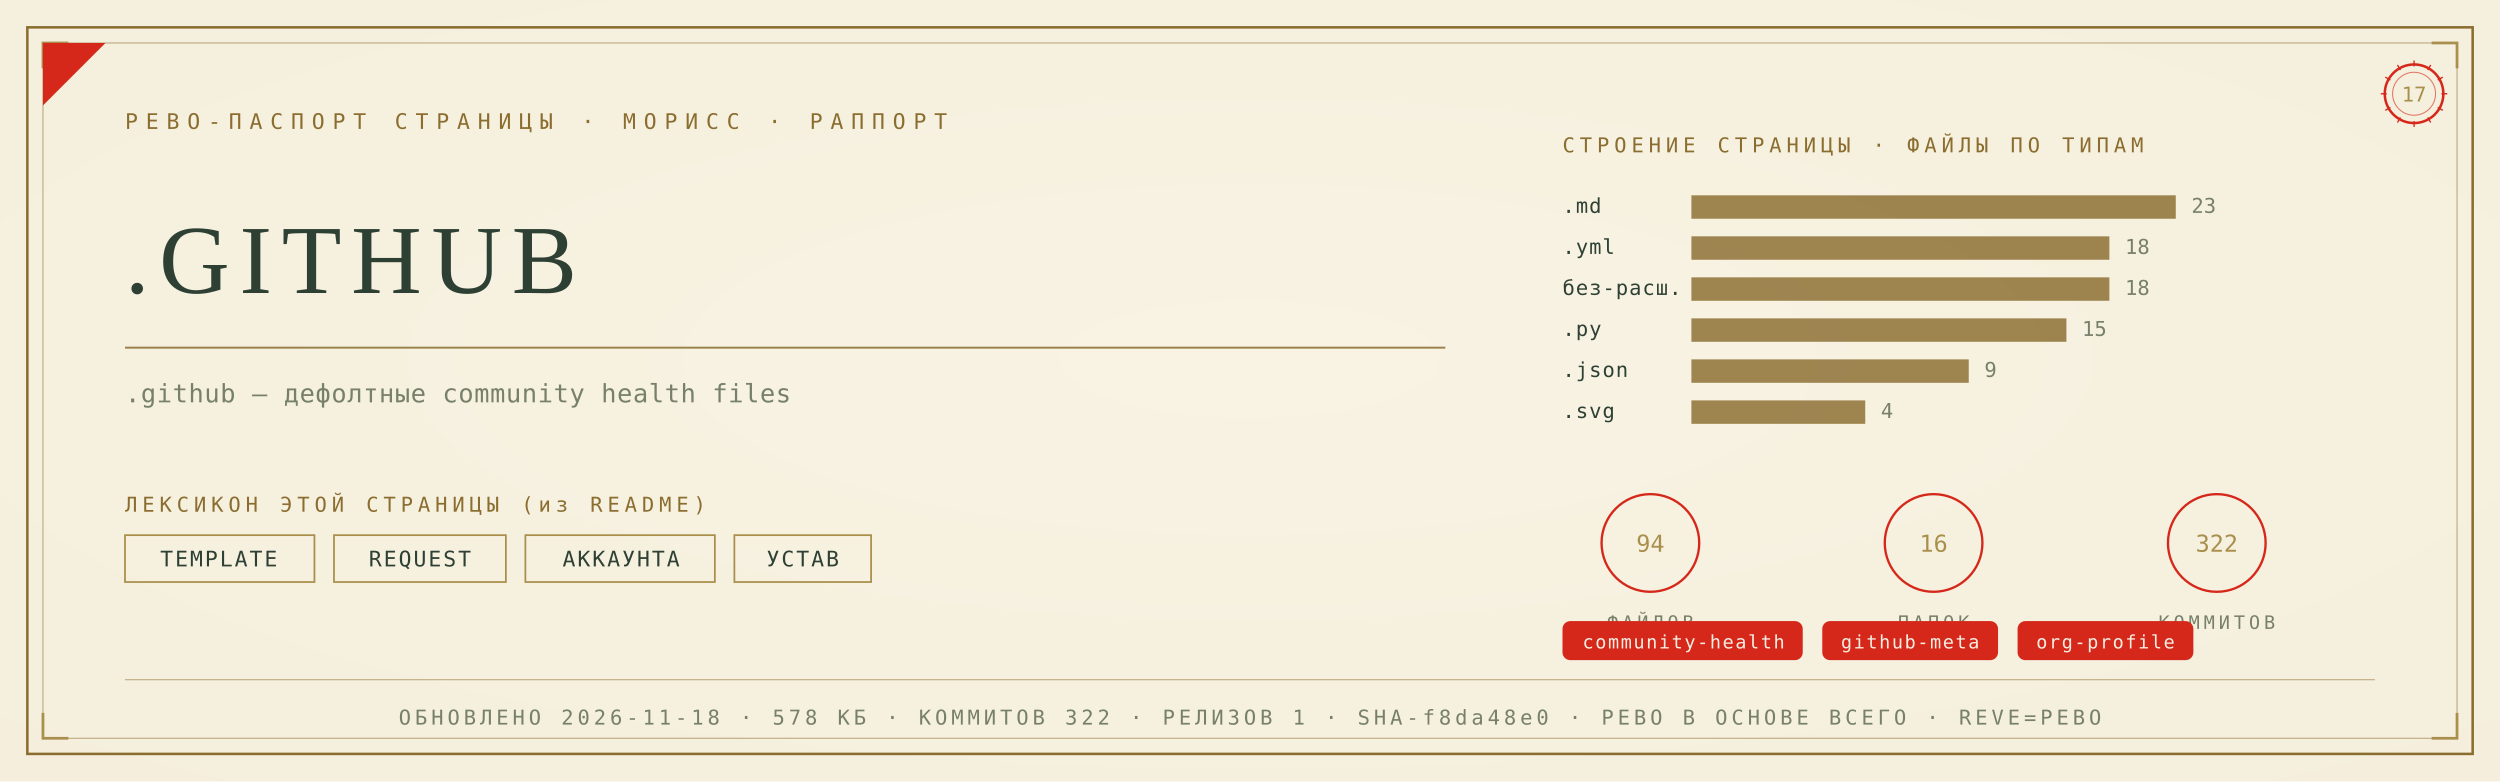
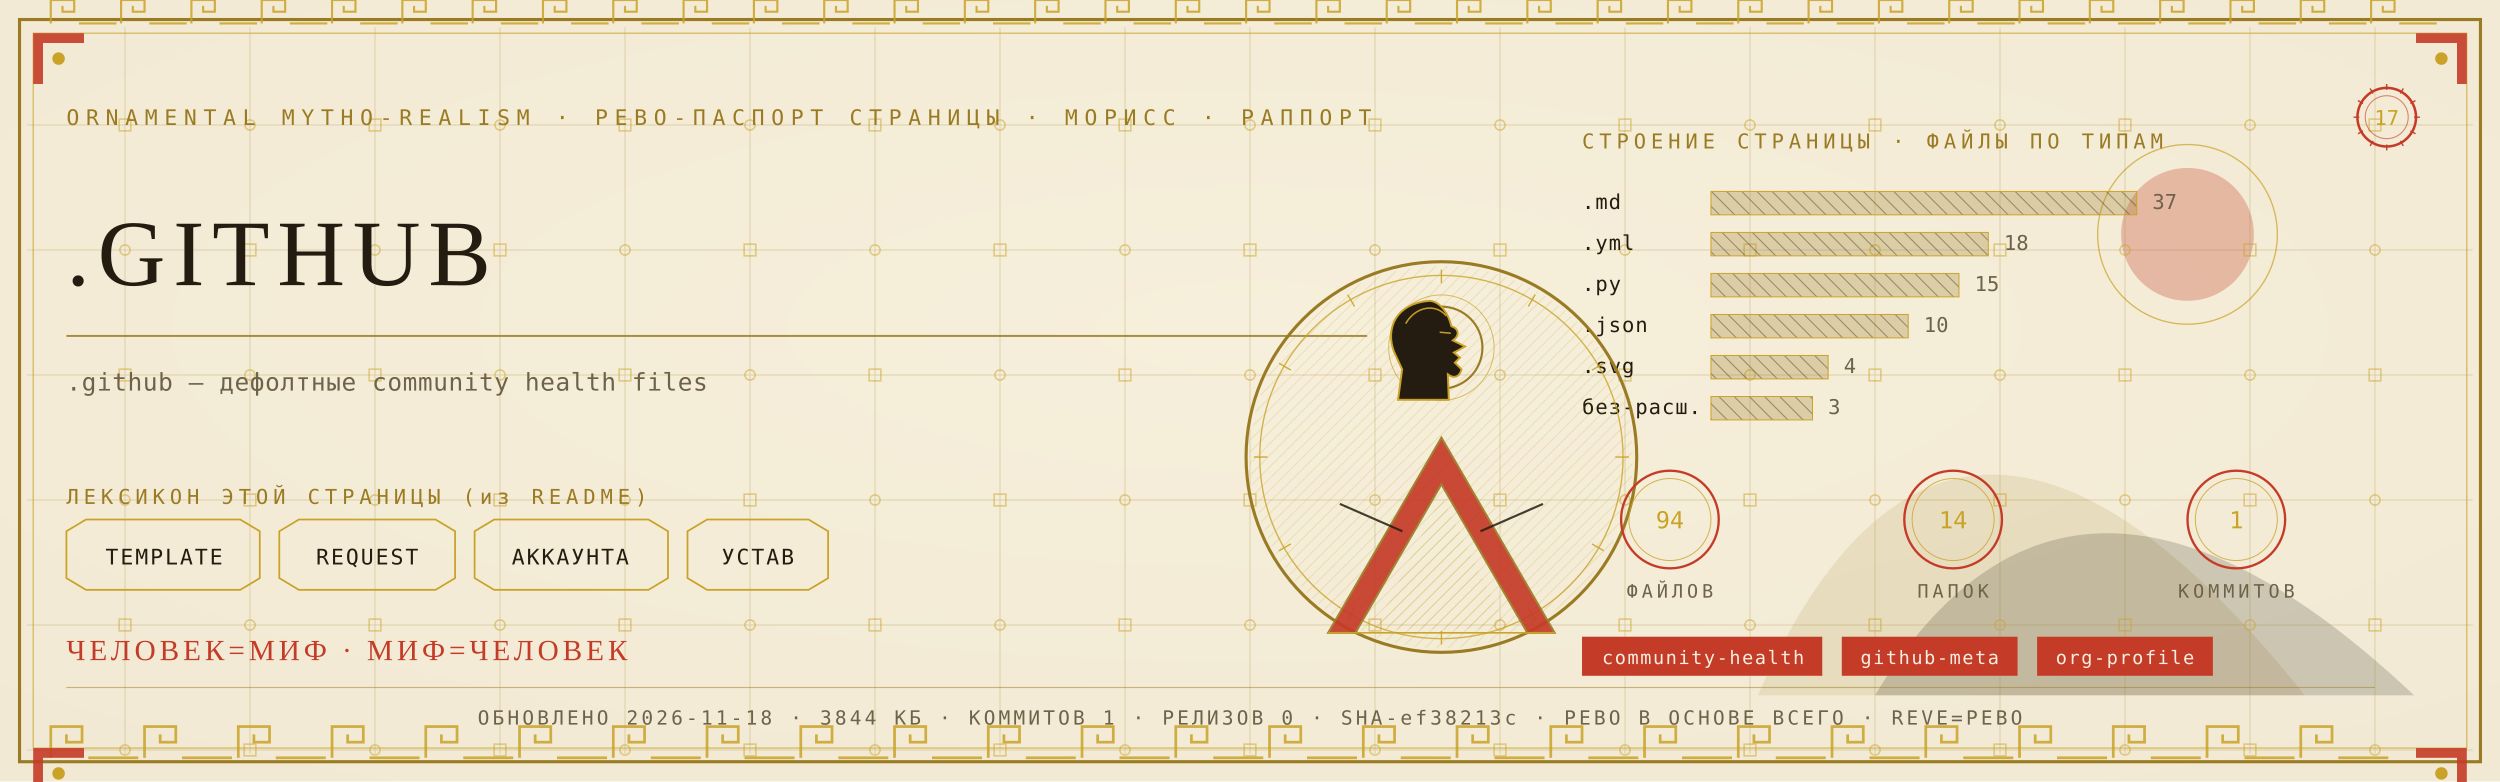
<svg xmlns="http://www.w3.org/2000/svg" viewBox="0 0 1280 400" width="1280" height="400">
  <defs>
-     <radialGradient id="rp17" cx="0.5" cy="0.46" r="1.05">
-       <stop offset="0" stop-color="#F8F3E4" />
-       <stop offset="1" stop-color="#F3ECD9" />
+     <radialGradient id="rp17" cx="0.5" cy="0.42" r="1.1">
+       <stop offset="0" stop-color="#F6EFDC" />
+       <stop offset="1" stop-color="#EFE6CF" />
    </radialGradient>
+     <pattern id="hatchm" width="4.2" height="4.2" patternUnits="userSpaceOnUse" patternTransform="rotate(45)">
+       <rect width="4.2" height="4.2" fill="none" />
+       <line x1="0" y1="0" x2="0" y2="4.2" stroke="#C9A227" stroke-width="0.5" />
+     </pattern>
+     <pattern id="hatchv" width="5.5" height="5.5" patternUnits="userSpaceOnUse" patternTransform="rotate(-45)">
+       <rect width="5.5" height="5.5" fill="none" />
+       <line x1="0" y1="0" x2="0" y2="5.5" stroke="#241C10" stroke-width="0.5" />
+     </pattern>
  </defs>
-   <rect width="1280" height="400" fill="#F3ECD9" />
-   <rect width="1280" height="400" fill="url(#rp17)" opacity="0.92" />
-   <rect x="14" y="14" width="1252" height="372" fill="none" stroke="#8A6D2F" stroke-width="1.3" />
-   <rect x="22" y="22" width="1236" height="356" fill="none" stroke="#8A6D2F" stroke-width="0.55" opacity="0.55" />
-   <path d="M 22 35 L 22 22 L 35 22" fill="none" stroke="#A98F4C" stroke-width="1.4" />
-   <path d="M 1258 35 L 1258 22 L 1245 22" fill="none" stroke="#A98F4C" stroke-width="1.4" />
-   <path d="M 22 365 L 22 378 L 35 378" fill="none" stroke="#A98F4C" stroke-width="1.4" />
-   <path d="M 1258 365 L 1258 378 L 1245 378" fill="none" stroke="#A98F4C" stroke-width="1.4" />
-   <path d="M 22 54 L 22 22 L 54 22 Z" fill="#D5281B" />
-   <text x="64" y="66" font-family="'Cascadia Mono', ui-monospace, Consolas, monospace" font-size="11" fill="#8A6D2F" letter-spacing="4">РЕВО-ПАСПОРТ СТРАНИЦЫ · МОРИСС · РАППОРТ</text>
-   <g transform="translate(1236,48)">
-     <circle r="15" fill="none" stroke="#D5281B" stroke-width="1.3" />
-     <circle r="11" fill="none" stroke="#D5281B" stroke-width="0.55" opacity="0.6" />
-     <text y="4" text-anchor="middle" font-family="'Cascadia Mono', ui-monospace, Consolas, monospace" font-size="10.5" fill="#A98F4C">17</text>
-     <g stroke="#D5281B" stroke-width="0.7">
+   <rect width="1280" height="400" fill="#EFE6CF" />
+   <rect width="1280" height="400" fill="url(#rp17)" opacity="0.94" />
+   <path d="M 900 356 Q 1000 130 1180 356 Z" fill="#9A7B23" opacity="0.14" />
+   <path d="M 960 356 Q 1060 190 1236 356 Z" fill="#241C10" opacity="0.18" />
+   <circle cx="1120" cy="120" r="34" fill="#C43B27" opacity="0.30" />
+   <circle cx="1120" cy="120" r="46" fill="none" stroke="#C9A227" stroke-width="0.7" opacity="0.7" />
+   <g stroke="#9A7B23" stroke-width="0.45" opacity="0.30">
+     <line x1="64" y1="14" x2="64" y2="386" />
+     <line x1="128" y1="14" x2="128" y2="386" />
+     <line x1="192" y1="14" x2="192" y2="386" />
+     <line x1="256" y1="14" x2="256" y2="386" />
+     <line x1="320" y1="14" x2="320" y2="386" />
+     <line x1="384" y1="14" x2="384" y2="386" />
+     <line x1="448" y1="14" x2="448" y2="386" />
+     <line x1="512" y1="14" x2="512" y2="386" />
+     <line x1="576" y1="14" x2="576" y2="386" />
+     <line x1="640" y1="14" x2="640" y2="386" />
+     <line x1="704" y1="14" x2="704" y2="386" />
+     <line x1="768" y1="14" x2="768" y2="386" />
+     <line x1="832" y1="14" x2="832" y2="386" />
+     <line x1="896" y1="14" x2="896" y2="386" />
+     <line x1="960" y1="14" x2="960" y2="386" />
+     <line x1="1024" y1="14" x2="1024" y2="386" />
+     <line x1="1088" y1="14" x2="1088" y2="386" />
+     <line x1="1152" y1="14" x2="1152" y2="386" />
+     <line x1="1216" y1="14" x2="1216" y2="386" />
+     <line x1="14" y1="64" x2="1266" y2="64" />
+     <line x1="14" y1="128" x2="1266" y2="128" />
+     <line x1="14" y1="192" x2="1266" y2="192" />
+     <line x1="14" y1="256" x2="1266" y2="256" />
+     <line x1="14" y1="320" x2="1266" y2="320" />
+     <line x1="14" y1="384" x2="1266" y2="384" />
+   </g>
+   <g fill="none" stroke="#C9A227" stroke-width="0.8" opacity="0.5">
+     <rect x="61" y="61" width="6" height="6" />
+     <circle cx="64" cy="128" r="2.6" />
+     <rect x="61" y="189" width="6" height="6" />
+     <circle cx="64" cy="256" r="2.6" />
+     <rect x="61" y="317" width="6" height="6" />
+     <circle cx="64" cy="384" r="2.6" />
+     <circle cx="128" cy="64" r="2.6" />
+     <rect x="125" y="125" width="6" height="6" />
+     <circle cx="128" cy="192" r="2.6" />
+     <rect x="125" y="253" width="6" height="6" />
+     <circle cx="128" cy="320" r="2.6" />
+     <rect x="125" y="381" width="6" height="6" />
+     <rect x="189" y="61" width="6" height="6" />
+     <circle cx="192" cy="128" r="2.6" />
+     <rect x="189" y="189" width="6" height="6" />
+     <circle cx="192" cy="256" r="2.6" />
+     <rect x="189" y="317" width="6" height="6" />
+     <circle cx="192" cy="384" r="2.6" />
+     <circle cx="256" cy="64" r="2.6" />
+     <rect x="253" y="125" width="6" height="6" />
+     <circle cx="256" cy="192" r="2.6" />
+     <rect x="253" y="253" width="6" height="6" />
+     <circle cx="256" cy="320" r="2.6" />
+     <rect x="253" y="381" width="6" height="6" />
+     <rect x="317" y="61" width="6" height="6" />
+     <circle cx="320" cy="128" r="2.6" />
+     <rect x="317" y="189" width="6" height="6" />
+     <circle cx="320" cy="256" r="2.6" />
+     <rect x="317" y="317" width="6" height="6" />
+     <circle cx="320" cy="384" r="2.6" />
+     <circle cx="384" cy="64" r="2.6" />
+     <rect x="381" y="125" width="6" height="6" />
+     <circle cx="384" cy="192" r="2.6" />
+     <rect x="381" y="253" width="6" height="6" />
+     <circle cx="384" cy="320" r="2.6" />
+     <rect x="381" y="381" width="6" height="6" />
+     <rect x="445" y="61" width="6" height="6" />
+     <circle cx="448" cy="128" r="2.6" />
+     <rect x="445" y="189" width="6" height="6" />
+     <circle cx="448" cy="256" r="2.6" />
+     <rect x="445" y="317" width="6" height="6" />
+     <circle cx="448" cy="384" r="2.6" />
+     <circle cx="512" cy="64" r="2.6" />
+     <rect x="509" y="125" width="6" height="6" />
+     <circle cx="512" cy="192" r="2.6" />
+     <rect x="509" y="253" width="6" height="6" />
+     <circle cx="512" cy="320" r="2.6" />
+     <rect x="509" y="381" width="6" height="6" />
+     <rect x="573" y="61" width="6" height="6" />
+     <circle cx="576" cy="128" r="2.6" />
+     <rect x="573" y="189" width="6" height="6" />
+     <circle cx="576" cy="256" r="2.6" />
+     <rect x="573" y="317" width="6" height="6" />
+     <circle cx="576" cy="384" r="2.6" />
+     <circle cx="640" cy="64" r="2.6" />
+     <rect x="637" y="125" width="6" height="6" />
+     <circle cx="640" cy="192" r="2.6" />
+     <rect x="637" y="253" width="6" height="6" />
+     <circle cx="640" cy="320" r="2.6" />
+     <rect x="637" y="381" width="6" height="6" />
+     <rect x="701" y="61" width="6" height="6" />
+     <circle cx="704" cy="128" r="2.6" />
+     <rect x="701" y="189" width="6" height="6" />
+     <circle cx="704" cy="256" r="2.6" />
+     <rect x="701" y="317" width="6" height="6" />
+     <circle cx="704" cy="384" r="2.6" />
+     <circle cx="768" cy="64" r="2.6" />
+     <rect x="765" y="125" width="6" height="6" />
+     <circle cx="768" cy="192" r="2.6" />
+     <rect x="765" y="253" width="6" height="6" />
+     <circle cx="768" cy="320" r="2.6" />
+     <rect x="765" y="381" width="6" height="6" />
+     <rect x="829" y="61" width="6" height="6" />
+     <circle cx="832" cy="128" r="2.6" />
+     <rect x="829" y="189" width="6" height="6" />
+     <circle cx="832" cy="256" r="2.6" />
+     <rect x="829" y="317" width="6" height="6" />
+     <circle cx="832" cy="384" r="2.6" />
+     <circle cx="896" cy="64" r="2.6" />
+     <rect x="893" y="125" width="6" height="6" />
+     <circle cx="896" cy="192" r="2.6" />
+     <rect x="893" y="253" width="6" height="6" />
+     <circle cx="896" cy="320" r="2.6" />
+     <rect x="893" y="381" width="6" height="6" />
+     <rect x="957" y="61" width="6" height="6" />
+     <circle cx="960" cy="128" r="2.6" />
+     <rect x="957" y="189" width="6" height="6" />
+     <circle cx="960" cy="256" r="2.6" />
+     <rect x="957" y="317" width="6" height="6" />
+     <circle cx="960" cy="384" r="2.6" />
+     <circle cx="1024" cy="64" r="2.6" />
+     <rect x="1021" y="125" width="6" height="6" />
+     <circle cx="1024" cy="192" r="2.6" />
+     <rect x="1021" y="253" width="6" height="6" />
+     <circle cx="1024" cy="320" r="2.6" />
+     <rect x="1021" y="381" width="6" height="6" />
+     <rect x="1085" y="61" width="6" height="6" />
+     <circle cx="1088" cy="128" r="2.6" />
+     <rect x="1085" y="189" width="6" height="6" />
+     <circle cx="1088" cy="256" r="2.6" />
+     <rect x="1085" y="317" width="6" height="6" />
+     <circle cx="1088" cy="384" r="2.6" />
+     <circle cx="1152" cy="64" r="2.6" />
+     <rect x="1149" y="125" width="6" height="6" />
+     <circle cx="1152" cy="192" r="2.6" />
+     <rect x="1149" y="253" width="6" height="6" />
+     <circle cx="1152" cy="320" r="2.6" />
+     <rect x="1149" y="381" width="6" height="6" />
+     <rect x="1213" y="61" width="6" height="6" />
+     <circle cx="1216" cy="128" r="2.6" />
+     <rect x="1213" y="189" width="6" height="6" />
+     <circle cx="1216" cy="256" r="2.6" />
+     <rect x="1213" y="317" width="6" height="6" />
+     <circle cx="1216" cy="384" r="2.6" />
+   </g>
+   <rect x="10" y="10" width="1260" height="380" fill="none" stroke="#9A7B23" stroke-width="1.6" />
+   <rect x="17" y="17" width="1246" height="366" fill="none" stroke="#C9A227" stroke-width="0.6" opacity="0.75" />
+   <g fill="none" stroke="#C9A227" stroke-width="1.4" opacity="0.85">
+     <path d="M 26 388 L 26 372 L 42 372 L 42 380.0 L 34.0 380.0 L 34.0 376.0" />
+     <line x1="45.2" y1="388" x2="70.8" y2="388" />
+     <path d="M 74 388 L 74 372 L 90 372 L 90 380.0 L 82.0 380.0 L 82.0 376.0" />
+     <line x1="93.2" y1="388" x2="118.8" y2="388" />
+     <path d="M 122 388 L 122 372 L 138 372 L 138 380.0 L 130.0 380.0 L 130.0 376.0" />
+     <line x1="141.2" y1="388" x2="166.8" y2="388" />
+     <path d="M 170 388 L 170 372 L 186 372 L 186 380.0 L 178.0 380.0 L 178.0 376.0" />
+     <line x1="189.2" y1="388" x2="214.8" y2="388" />
+     <path d="M 218 388 L 218 372 L 234 372 L 234 380.0 L 226.0 380.0 L 226.0 376.0" />
+     <line x1="237.2" y1="388" x2="262.8" y2="388" />
+     <path d="M 266 388 L 266 372 L 282 372 L 282 380.0 L 274.0 380.0 L 274.0 376.0" />
+     <line x1="285.2" y1="388" x2="310.8" y2="388" />
+     <path d="M 314 388 L 314 372 L 330 372 L 330 380.0 L 322.0 380.0 L 322.0 376.0" />
+     <line x1="333.2" y1="388" x2="358.8" y2="388" />
+     <path d="M 362 388 L 362 372 L 378 372 L 378 380.0 L 370.0 380.0 L 370.0 376.0" />
+     <line x1="381.2" y1="388" x2="406.8" y2="388" />
+     <path d="M 410 388 L 410 372 L 426 372 L 426 380.0 L 418.0 380.0 L 418.0 376.0" />
+     <line x1="429.2" y1="388" x2="454.8" y2="388" />
+     <path d="M 458 388 L 458 372 L 474 372 L 474 380.0 L 466.0 380.0 L 466.0 376.0" />
+     <line x1="477.2" y1="388" x2="502.8" y2="388" />
+     <path d="M 506 388 L 506 372 L 522 372 L 522 380.0 L 514.0 380.0 L 514.0 376.0" />
+     <line x1="525.2" y1="388" x2="550.8" y2="388" />
+     <path d="M 554 388 L 554 372 L 570 372 L 570 380.0 L 562.0 380.0 L 562.0 376.0" />
+     <line x1="573.2" y1="388" x2="598.8" y2="388" />
+     <path d="M 602 388 L 602 372 L 618 372 L 618 380.0 L 610.0 380.0 L 610.0 376.0" />
+     <line x1="621.2" y1="388" x2="646.8" y2="388" />
+     <path d="M 650 388 L 650 372 L 666 372 L 666 380.0 L 658.0 380.0 L 658.0 376.0" />
+     <line x1="669.2" y1="388" x2="694.8" y2="388" />
+     <path d="M 698 388 L 698 372 L 714 372 L 714 380.0 L 706.0 380.0 L 706.0 376.0" />
+     <line x1="717.2" y1="388" x2="742.8" y2="388" />
+     <path d="M 746 388 L 746 372 L 762 372 L 762 380.0 L 754.0 380.0 L 754.0 376.0" />
+     <line x1="765.2" y1="388" x2="790.8" y2="388" />
+     <path d="M 794 388 L 794 372 L 810 372 L 810 380.0 L 802.0 380.0 L 802.0 376.0" />
+     <line x1="813.2" y1="388" x2="838.8" y2="388" />
+     <path d="M 842 388 L 842 372 L 858 372 L 858 380.0 L 850.0 380.0 L 850.0 376.0" />
+     <line x1="861.2" y1="388" x2="886.8" y2="388" />
+     <path d="M 890 388 L 890 372 L 906 372 L 906 380.0 L 898.0 380.0 L 898.0 376.0" />
+     <line x1="909.2" y1="388" x2="934.8" y2="388" />
+     <path d="M 938 388 L 938 372 L 954 372 L 954 380.0 L 946.0 380.0 L 946.0 376.0" />
+     <line x1="957.2" y1="388" x2="982.8" y2="388" />
+     <path d="M 986 388 L 986 372 L 1002 372 L 1002 380.0 L 994.0 380.0 L 994.0 376.0" />
+     <line x1="1005.2" y1="388" x2="1030.8" y2="388" />
+     <path d="M 1034 388 L 1034 372 L 1050 372 L 1050 380.0 L 1042.0 380.0 L 1042.0 376.0" />
+     <line x1="1053.2" y1="388" x2="1078.8" y2="388" />
+     <path d="M 1082 388 L 1082 372 L 1098 372 L 1098 380.0 L 1090.0 380.0 L 1090.0 376.0" />
+     <line x1="1101.2" y1="388" x2="1126.8" y2="388" />
+     <path d="M 1130 388 L 1130 372 L 1146 372 L 1146 380.0 L 1138.0 380.0 L 1138.0 376.0" />
+     <line x1="1149.2" y1="388" x2="1174.8" y2="388" />
+     <path d="M 1178 388 L 1178 372 L 1194 372 L 1194 380.0 L 1186.0 380.0 L 1186.0 376.0" />
+     <line x1="1197.2" y1="388" x2="1222.8" y2="388" />
+   </g>
+   <g fill="none" stroke="#C9A227" stroke-width="1.1" opacity="0.85">
+     <path d="M 26 12 L 26 0 L 38 0 L 38 6.0 L 32.0 6.0 L 32.0 3.0" />
+     <line x1="40.4" y1="12" x2="59.6" y2="12" />
+     <path d="M 62 12 L 62 0 L 74 0 L 74 6.0 L 68.0 6.0 L 68.0 3.0" />
+     <line x1="76.4" y1="12" x2="95.6" y2="12" />
+     <path d="M 98 12 L 98 0 L 110 0 L 110 6.0 L 104.0 6.0 L 104.0 3.0" />
+     <line x1="112.4" y1="12" x2="131.6" y2="12" />
+     <path d="M 134 12 L 134 0 L 146 0 L 146 6.0 L 140.0 6.0 L 140.0 3.0" />
+     <line x1="148.4" y1="12" x2="167.6" y2="12" />
+     <path d="M 170 12 L 170 0 L 182 0 L 182 6.0 L 176.0 6.0 L 176.0 3.0" />
+     <line x1="184.4" y1="12" x2="203.6" y2="12" />
+     <path d="M 206 12 L 206 0 L 218 0 L 218 6.0 L 212.0 6.0 L 212.0 3.0" />
+     <line x1="220.4" y1="12" x2="239.6" y2="12" />
+     <path d="M 242 12 L 242 0 L 254 0 L 254 6.0 L 248.0 6.0 L 248.0 3.0" />
+     <line x1="256.4" y1="12" x2="275.6" y2="12" />
+     <path d="M 278 12 L 278 0 L 290 0 L 290 6.0 L 284.0 6.0 L 284.0 3.0" />
+     <line x1="292.4" y1="12" x2="311.6" y2="12" />
+     <path d="M 314 12 L 314 0 L 326 0 L 326 6.0 L 320.0 6.0 L 320.0 3.0" />
+     <line x1="328.4" y1="12" x2="347.6" y2="12" />
+     <path d="M 350 12 L 350 0 L 362 0 L 362 6.0 L 356.0 6.0 L 356.0 3.0" />
+     <line x1="364.4" y1="12" x2="383.6" y2="12" />
+     <path d="M 386 12 L 386 0 L 398 0 L 398 6.0 L 392.0 6.0 L 392.0 3.0" />
+     <line x1="400.4" y1="12" x2="419.6" y2="12" />
+     <path d="M 422 12 L 422 0 L 434 0 L 434 6.0 L 428.0 6.0 L 428.0 3.0" />
+     <line x1="436.4" y1="12" x2="455.6" y2="12" />
+     <path d="M 458 12 L 458 0 L 470 0 L 470 6.0 L 464.0 6.0 L 464.0 3.0" />
+     <line x1="472.4" y1="12" x2="491.6" y2="12" />
+     <path d="M 494 12 L 494 0 L 506 0 L 506 6.0 L 500.0 6.0 L 500.0 3.0" />
+     <line x1="508.4" y1="12" x2="527.6" y2="12" />
+     <path d="M 530 12 L 530 0 L 542 0 L 542 6.0 L 536.0 6.0 L 536.0 3.0" />
+     <line x1="544.4" y1="12" x2="563.6" y2="12" />
+     <path d="M 566 12 L 566 0 L 578 0 L 578 6.0 L 572.0 6.0 L 572.0 3.0" />
+     <line x1="580.4" y1="12" x2="599.6" y2="12" />
+     <path d="M 602 12 L 602 0 L 614 0 L 614 6.0 L 608.0 6.0 L 608.0 3.0" />
+     <line x1="616.4" y1="12" x2="635.6" y2="12" />
+     <path d="M 638 12 L 638 0 L 650 0 L 650 6.0 L 644.0 6.0 L 644.0 3.0" />
+     <line x1="652.4" y1="12" x2="671.6" y2="12" />
+     <path d="M 674 12 L 674 0 L 686 0 L 686 6.0 L 680.0 6.0 L 680.0 3.0" />
+     <line x1="688.4" y1="12" x2="707.6" y2="12" />
+     <path d="M 710 12 L 710 0 L 722 0 L 722 6.0 L 716.0 6.0 L 716.0 3.0" />
+     <line x1="724.4" y1="12" x2="743.6" y2="12" />
+     <path d="M 746 12 L 746 0 L 758 0 L 758 6.0 L 752.0 6.0 L 752.0 3.0" />
+     <line x1="760.4" y1="12" x2="779.6" y2="12" />
+     <path d="M 782 12 L 782 0 L 794 0 L 794 6.0 L 788.0 6.0 L 788.0 3.0" />
+     <line x1="796.4" y1="12" x2="815.6" y2="12" />
+     <path d="M 818 12 L 818 0 L 830 0 L 830 6.0 L 824.0 6.0 L 824.0 3.0" />
+     <line x1="832.4" y1="12" x2="851.6" y2="12" />
+     <path d="M 854 12 L 854 0 L 866 0 L 866 6.0 L 860.0 6.0 L 860.0 3.0" />
+     <line x1="868.4" y1="12" x2="887.6" y2="12" />
+     <path d="M 890 12 L 890 0 L 902 0 L 902 6.0 L 896.0 6.0 L 896.0 3.0" />
+     <line x1="904.4" y1="12" x2="923.6" y2="12" />
+     <path d="M 926 12 L 926 0 L 938 0 L 938 6.0 L 932.0 6.0 L 932.0 3.0" />
+     <line x1="940.4" y1="12" x2="959.6" y2="12" />
+     <path d="M 962 12 L 962 0 L 974 0 L 974 6.0 L 968.0 6.0 L 968.0 3.0" />
+     <line x1="976.4" y1="12" x2="995.6" y2="12" />
+     <path d="M 998 12 L 998 0 L 1010 0 L 1010 6.0 L 1004.0 6.0 L 1004.0 3.0" />
+     <line x1="1012.4" y1="12" x2="1031.6" y2="12" />
+     <path d="M 1034 12 L 1034 0 L 1046 0 L 1046 6.0 L 1040.0 6.0 L 1040.0 3.0" />
+     <line x1="1048.4" y1="12" x2="1067.6" y2="12" />
+     <path d="M 1070 12 L 1070 0 L 1082 0 L 1082 6.0 L 1076.0 6.0 L 1076.0 3.0" />
+     <line x1="1084.4" y1="12" x2="1103.6" y2="12" />
+     <path d="M 1106 12 L 1106 0 L 1118 0 L 1118 6.0 L 1112.0 6.0 L 1112.0 3.0" />
+     <line x1="1120.4" y1="12" x2="1139.6" y2="12" />
+     <path d="M 1142 12 L 1142 0 L 1154 0 L 1154 6.0 L 1148.0 6.0 L 1148.0 3.0" />
+     <line x1="1156.4" y1="12" x2="1175.6" y2="12" />
+     <path d="M 1178 12 L 1178 0 L 1190 0 L 1190 6.0 L 1184.0 6.0 L 1184.0 3.0" />
+     <line x1="1192.4" y1="12" x2="1211.6" y2="12" />
+     <path d="M 1214 12 L 1214 0 L 1226 0 L 1226 6.0 L 1220.0 6.0 L 1220.0 3.0" />
+     <line x1="1228.4" y1="12" x2="1247.6" y2="12" />
+   </g>
+   <g transform="translate(17,17) scale(1,1)">
+     <path d="M 0 0 L 26 0 L 26 5 L 5 5 L 5 26 L 0 26 Z" fill="#C43B27" opacity="0.9" />
+     <circle cx="13" cy="13" r="3.2" fill="#C9A227" />
+   </g>
+   <g transform="translate(1263,17) scale(-1,1)">
+     <path d="M 0 0 L 26 0 L 26 5 L 5 5 L 5 26 L 0 26 Z" fill="#C43B27" opacity="0.9" />
+     <circle cx="13" cy="13" r="3.2" fill="#C9A227" />
+   </g>
+   <g transform="translate(17,383) scale(1,1)">
+     <path d="M 0 0 L 26 0 L 26 5 L 5 5 L 5 26 L 0 26 Z" fill="#C43B27" opacity="0.9" />
+     <circle cx="13" cy="13" r="3.2" fill="#C9A227" />
+   </g>
+   <g transform="translate(1263,383) scale(-1,1)">
+     <path d="M 0 0 L 26 0 L 26 5 L 5 5 L 5 26 L 0 26 Z" fill="#C43B27" opacity="0.9" />
+     <circle cx="13" cy="13" r="3.2" fill="#C9A227" />
+   </g>
+   <text x="34" y="64" font-family="'Cascadia Mono', ui-monospace, Consolas, monospace" font-size="11" fill="#9A7B23" letter-spacing="3.4">ORNAMENTAL MYTHO-REALISM · РЕВО-ПАСПОРТ СТРАНИЦЫ · МОРИСС · РАППОРТ</text>
+   <g transform="translate(1222,60)">
+     <circle r="15" fill="none" stroke="#C43B27" stroke-width="1.3" />
+     <circle r="11" fill="none" stroke="#C43B27" stroke-width="0.55" opacity="0.6" />
+     <text y="4" text-anchor="middle" font-family="'Cascadia Mono', ui-monospace, Consolas, monospace" font-size="10.5" fill="#C9A227">17</text>
+     <g stroke="#C43B27" stroke-width="0.7">
      <line x1="0" y1="-17" x2="0" y2="-14" transform="rotate(0)" />
      <line x1="0" y1="-17" x2="0" y2="-14" transform="rotate(30)" />
      <line x1="0" y1="-17" x2="0" y2="-14" transform="rotate(60)" />
      <line x1="0" y1="-17" x2="0" y2="-14" transform="rotate(90)" />
      <line x1="0" y1="-17" x2="0" y2="-14" transform="rotate(120)" />
      <line x1="0" y1="-17" x2="0" y2="-14" transform="rotate(150)" />
      <line x1="0" y1="-17" x2="0" y2="-14" transform="rotate(180)" />
      <line x1="0" y1="-17" x2="0" y2="-14" transform="rotate(210)" />
      <line x1="0" y1="-17" x2="0" y2="-14" transform="rotate(240)" />
      <line x1="0" y1="-17" x2="0" y2="-14" transform="rotate(270)" />
      <line x1="0" y1="-17" x2="0" y2="-14" transform="rotate(300)" />
      <line x1="0" y1="-17" x2="0" y2="-14" transform="rotate(330)" />
    </g>
  </g>
-   <text x="64" y="150" font-family="Georgia, 'Times New Roman', serif" font-size="50.0" fill="#2E4034" letter-spacing="5">.GITHUB</text>
-   <line x1="64" y1="178" x2="740" y2="178" stroke="#8A6D2F" stroke-width="1" opacity="0.85" />
-   <text x="64" y="206" font-family="'Cascadia Mono', ui-monospace, Consolas, monospace" font-size="13" fill="#77806B" letter-spacing="0.3">.github — дефолтные community health files</text>
-   <text x="64" y="262" font-family="'Cascadia Mono', ui-monospace, Consolas, monospace" font-size="10.5" fill="#8A6D2F" letter-spacing="2.5">ЛЕКСИКОН ЭТОЙ СТРАНИЦЫ (из README)</text>
-   <rect x="64" y="274" width="97" height="24" fill="none" stroke="#A98F4C" stroke-width="0.9" />
-   <text x="112" y="290" text-anchor="middle" font-family="'Cascadia Mono', ui-monospace, Consolas, monospace" font-size="11" fill="#2E4034" letter-spacing="1">TEMPLATE</text>
-   <rect x="171" y="274" width="88" height="24" fill="none" stroke="#A98F4C" stroke-width="0.9" />
-   <text x="215" y="290" text-anchor="middle" font-family="'Cascadia Mono', ui-monospace, Consolas, monospace" font-size="11" fill="#2E4034" letter-spacing="1">REQUEST</text>
-   <rect x="269" y="274" width="97" height="24" fill="none" stroke="#A98F4C" stroke-width="0.9" />
-   <text x="318" y="290" text-anchor="middle" font-family="'Cascadia Mono', ui-monospace, Consolas, monospace" font-size="11" fill="#2E4034" letter-spacing="1">АККАУНТА</text>
-   <rect x="376" y="274" width="70" height="24" fill="none" stroke="#A98F4C" stroke-width="0.9" />
-   <text x="411" y="290" text-anchor="middle" font-family="'Cascadia Mono', ui-monospace, Consolas, monospace" font-size="11" fill="#2E4034" letter-spacing="1">УСТАВ</text>
-   <text x="800" y="78" font-family="'Cascadia Mono', ui-monospace, Consolas, monospace" font-size="10.5" fill="#8A6D2F" letter-spacing="2.5">СТРОЕНИЕ СТРАНИЦЫ · ФАЙЛЫ ПО ТИПАМ</text>
-   <text x="800" y="109" font-family="'Cascadia Mono', ui-monospace, Consolas, monospace" font-size="10.5" fill="#2E4034" letter-spacing="0.5">.md</text>
-   <rect x="866" y="100" width="248" height="12" fill="#8A6D2F" opacity="0.82" />
-   <text x="1122" y="109" font-family="'Cascadia Mono', ui-monospace, Consolas, monospace" font-size="10.5" fill="#77806B">23</text>
-   <text x="800" y="130" font-family="'Cascadia Mono', ui-monospace, Consolas, monospace" font-size="10.5" fill="#2E4034" letter-spacing="0.5">.yml</text>
-   <rect x="866" y="121" width="214" height="12" fill="#8A6D2F" opacity="0.82" />
-   <text x="1088" y="130" font-family="'Cascadia Mono', ui-monospace, Consolas, monospace" font-size="10.5" fill="#77806B">18</text>
-   <text x="800" y="151" font-family="'Cascadia Mono', ui-monospace, Consolas, monospace" font-size="10.5" fill="#2E4034" letter-spacing="0.5">без-расш.</text>
-   <rect x="866" y="142" width="214" height="12" fill="#8A6D2F" opacity="0.82" />
-   <text x="1088" y="151" font-family="'Cascadia Mono', ui-monospace, Consolas, monospace" font-size="10.5" fill="#77806B">18</text>
-   <text x="800" y="172" font-family="'Cascadia Mono', ui-monospace, Consolas, monospace" font-size="10.5" fill="#2E4034" letter-spacing="0.5">.py</text>
-   <rect x="866" y="163" width="192" height="12" fill="#8A6D2F" opacity="0.82" />
-   <text x="1066" y="172" font-family="'Cascadia Mono', ui-monospace, Consolas, monospace" font-size="10.5" fill="#77806B">15</text>
-   <text x="800" y="193" font-family="'Cascadia Mono', ui-monospace, Consolas, monospace" font-size="10.5" fill="#2E4034" letter-spacing="0.5">.json</text>
-   <rect x="866" y="184" width="142" height="12" fill="#8A6D2F" opacity="0.82" />
-   <text x="1016" y="193" font-family="'Cascadia Mono', ui-monospace, Consolas, monospace" font-size="10.5" fill="#77806B">9</text>
-   <text x="800" y="214" font-family="'Cascadia Mono', ui-monospace, Consolas, monospace" font-size="10.5" fill="#2E4034" letter-spacing="0.5">.svg</text>
-   <rect x="866" y="205" width="89" height="12" fill="#8A6D2F" opacity="0.82" />
-   <text x="963" y="214" font-family="'Cascadia Mono', ui-monospace, Consolas, monospace" font-size="10.5" fill="#77806B">4</text>
-   <g transform="translate(845,278)">
-     <circle r="25" fill="none" stroke="#D5281B" stroke-width="1.2" />
-     <text y="4.5" text-anchor="middle" font-family="'Cascadia Mono', ui-monospace, Consolas, monospace" font-size="12" fill="#A98F4C">94</text>
-     <text y="44" text-anchor="middle" font-family="'Cascadia Mono', ui-monospace, Consolas, monospace" font-size="9.5" fill="#77806B" letter-spacing="2">ФАЙЛОВ</text>
-   </g>
-   <g transform="translate(990,278)">
-     <circle r="25" fill="none" stroke="#D5281B" stroke-width="1.2" />
-     <text y="4.5" text-anchor="middle" font-family="'Cascadia Mono', ui-monospace, Consolas, monospace" font-size="12" fill="#A98F4C">16</text>
-     <text y="44" text-anchor="middle" font-family="'Cascadia Mono', ui-monospace, Consolas, monospace" font-size="9.5" fill="#77806B" letter-spacing="2">ПАПОК</text>
-   </g>
-   <g transform="translate(1135,278)">
-     <circle r="25" fill="none" stroke="#D5281B" stroke-width="1.2" />
-     <text y="4.5" text-anchor="middle" font-family="'Cascadia Mono', ui-monospace, Consolas, monospace" font-size="12" fill="#A98F4C">322</text>
-     <text y="44" text-anchor="middle" font-family="'Cascadia Mono', ui-monospace, Consolas, monospace" font-size="9.5" fill="#77806B" letter-spacing="2">КОММИТОВ</text>
-   </g>
-   <rect x="800" y="318" rx="4" width="123" height="20" fill="#D5281B" />
-   <text x="862" y="332" text-anchor="middle" font-family="'Cascadia Mono', ui-monospace, Consolas, monospace" font-size="9.5" fill="#F5EFE2" letter-spacing="0.8">community-health</text>
-   <rect x="933" y="318" rx="4" width="90" height="20" fill="#D5281B" />
-   <text x="978" y="332" text-anchor="middle" font-family="'Cascadia Mono', ui-monospace, Consolas, monospace" font-size="9.5" fill="#F5EFE2" letter-spacing="0.8">github-meta</text>
-   <rect x="1033" y="318" rx="4" width="90" height="20" fill="#D5281B" />
-   <text x="1078" y="332" text-anchor="middle" font-family="'Cascadia Mono', ui-monospace, Consolas, monospace" font-size="9.5" fill="#F5EFE2" letter-spacing="0.8">org-profile</text>
-   <line x1="64" y1="348" x2="1216" y2="348" stroke="#8A6D2F" stroke-width="0.6" opacity="0.5" />
-   <text x="640" y="371" text-anchor="middle" font-family="'Cascadia Mono', ui-monospace, Consolas, monospace" font-size="10.5" fill="#77806B" letter-spacing="2">ОБНОВЛЕНО 2026-11-18 · 578 КБ · КОММИТОВ 322 · РЕЛИЗОВ 1 · SHA-f8da48e0 · РЕВО В ОСНОВЕ ВСЕГО · REVE=РЕВО</text>
+   <text x="34" y="146" font-family="Georgia, 'Times New Roman', serif" font-size="48.0" fill="#241C10" letter-spacing="4">.GITHUB</text>
+   <line x1="34" y1="172" x2="700" y2="172" stroke="#9A7B23" stroke-width="1" opacity="0.85" />
+   <text x="34" y="200" font-family="'Cascadia Mono', ui-monospace, Consolas, monospace" font-size="12.5" fill="#6E6249" letter-spacing="0.3">.github — дефолтные community health files</text>
+   <text x="34" y="258" font-family="'Cascadia Mono', ui-monospace, Consolas, monospace" font-size="10.5" fill="#9A7B23" letter-spacing="2.5">ЛЕКСИКОН ЭТОЙ СТРАНИЦЫ (из README)</text>
+   <path d="M 34 272 L 44 266 L 123 266 L 133 272 L 133 296 L 123 302 L 44 302 L 34 296 Z" fill="none" stroke="#C9A227" stroke-width="0.9" />
+   <text x="84" y="289" text-anchor="middle" font-family="'Cascadia Mono', ui-monospace, Consolas, monospace" font-size="11" fill="#241C10" letter-spacing="1">TEMPLATE</text>
+   <path d="M 143 272 L 153 266 L 223 266 L 233 272 L 233 296 L 223 302 L 153 302 L 143 296 Z" fill="none" stroke="#C9A227" stroke-width="0.9" />
+   <text x="188" y="289" text-anchor="middle" font-family="'Cascadia Mono', ui-monospace, Consolas, monospace" font-size="11" fill="#241C10" letter-spacing="1">REQUEST</text>
+   <path d="M 243 272 L 253 266 L 332 266 L 342 272 L 342 296 L 332 302 L 253 302 L 243 296 Z" fill="none" stroke="#C9A227" stroke-width="0.9" />
+   <text x="292" y="289" text-anchor="middle" font-family="'Cascadia Mono', ui-monospace, Consolas, monospace" font-size="11" fill="#241C10" letter-spacing="1">АККАУНТА</text>
+   <path d="M 352 272 L 362 266 L 414 266 L 424 272 L 424 296 L 414 302 L 362 302 L 352 296 Z" fill="none" stroke="#C9A227" stroke-width="0.9" />
+   <text x="388" y="289" text-anchor="middle" font-family="'Cascadia Mono', ui-monospace, Consolas, monospace" font-size="11" fill="#241C10" letter-spacing="1">УСТАВ</text>
+   <text x="810" y="76" font-family="'Cascadia Mono', ui-monospace, Consolas, monospace" font-size="10.5" fill="#9A7B23" letter-spacing="2.5">СТРОЕНИЕ СТРАНИЦЫ · ФАЙЛЫ ПО ТИПАМ</text>
+   <text x="810" y="107" font-family="'Cascadia Mono', ui-monospace, Consolas, monospace" font-size="10.5" fill="#241C10" letter-spacing="0.5">.md</text>
+   <rect x="876" y="98" width="218" height="12" fill="url(#hatchv)" opacity="0.9" />
+   <rect x="876" y="98" width="218" height="12" fill="#9A7B23" opacity="0.28" />
+   <rect x="876" y="98" width="218" height="12" fill="none" stroke="#C9A227" stroke-width="0.5" />
+   <text x="1102" y="107" font-family="'Cascadia Mono', ui-monospace, Consolas, monospace" font-size="10.5" fill="#6E6249">37</text>
+   <text x="810" y="128" font-family="'Cascadia Mono', ui-monospace, Consolas, monospace" font-size="10.5" fill="#241C10" letter-spacing="0.5">.yml</text>
+   <rect x="876" y="119" width="142" height="12" fill="url(#hatchv)" opacity="0.9" />
+   <rect x="876" y="119" width="142" height="12" fill="#9A7B23" opacity="0.28" />
+   <rect x="876" y="119" width="142" height="12" fill="none" stroke="#C9A227" stroke-width="0.5" />
+   <text x="1026" y="128" font-family="'Cascadia Mono', ui-monospace, Consolas, monospace" font-size="10.5" fill="#6E6249">18</text>
+   <text x="810" y="149" font-family="'Cascadia Mono', ui-monospace, Consolas, monospace" font-size="10.5" fill="#241C10" letter-spacing="0.5">.py</text>
+   <rect x="876" y="140" width="127" height="12" fill="url(#hatchv)" opacity="0.9" />
+   <rect x="876" y="140" width="127" height="12" fill="#9A7B23" opacity="0.28" />
+   <rect x="876" y="140" width="127" height="12" fill="none" stroke="#C9A227" stroke-width="0.5" />
+   <text x="1011" y="149" font-family="'Cascadia Mono', ui-monospace, Consolas, monospace" font-size="10.5" fill="#6E6249">15</text>
+   <text x="810" y="170" font-family="'Cascadia Mono', ui-monospace, Consolas, monospace" font-size="10.5" fill="#241C10" letter-spacing="0.5">.json</text>
+   <rect x="876" y="161" width="101" height="12" fill="url(#hatchv)" opacity="0.9" />
+   <rect x="876" y="161" width="101" height="12" fill="#9A7B23" opacity="0.28" />
+   <rect x="876" y="161" width="101" height="12" fill="none" stroke="#C9A227" stroke-width="0.5" />
+   <text x="985" y="170" font-family="'Cascadia Mono', ui-monospace, Consolas, monospace" font-size="10.5" fill="#6E6249">10</text>
+   <text x="810" y="191" font-family="'Cascadia Mono', ui-monospace, Consolas, monospace" font-size="10.5" fill="#241C10" letter-spacing="0.5">.svg</text>
+   <rect x="876" y="182" width="60" height="12" fill="url(#hatchv)" opacity="0.9" />
+   <rect x="876" y="182" width="60" height="12" fill="#9A7B23" opacity="0.28" />
+   <rect x="876" y="182" width="60" height="12" fill="none" stroke="#C9A227" stroke-width="0.5" />
+   <text x="944" y="191" font-family="'Cascadia Mono', ui-monospace, Consolas, monospace" font-size="10.5" fill="#6E6249">4</text>
+   <text x="810" y="212" font-family="'Cascadia Mono', ui-monospace, Consolas, monospace" font-size="10.5" fill="#241C10" letter-spacing="0.5">без-расш.</text>
+   <rect x="876" y="203" width="52" height="12" fill="url(#hatchv)" opacity="0.9" />
+   <rect x="876" y="203" width="52" height="12" fill="#9A7B23" opacity="0.28" />
+   <rect x="876" y="203" width="52" height="12" fill="none" stroke="#C9A227" stroke-width="0.5" />
+   <text x="936" y="212" font-family="'Cascadia Mono', ui-monospace, Consolas, monospace" font-size="10.5" fill="#6E6249">3</text>
+   <g transform="translate(738,234)">
+     <circle r="100" fill="none" stroke="#9A7B23" stroke-width="1.6" />
+     <circle r="93" fill="none" stroke="#C9A227" stroke-width="0.7" opacity="0.8" />
+     <circle r="98" fill="url(#hatchm)" opacity="0.4" />
+     <g stroke="#C9A227" stroke-width="0.7" opacity="0.9">
+       <line x1="0" y1="-96" x2="0" y2="-89" transform="rotate(0)" />
+       <line x1="0" y1="-96" x2="0" y2="-89" transform="rotate(30)" />
+       <line x1="0" y1="-96" x2="0" y2="-89" transform="rotate(60)" />
+       <line x1="0" y1="-96" x2="0" y2="-89" transform="rotate(90)" />
+       <line x1="0" y1="-96" x2="0" y2="-89" transform="rotate(120)" />
+       <line x1="0" y1="-96" x2="0" y2="-89" transform="rotate(150)" />
+       <line x1="0" y1="-96" x2="0" y2="-89" transform="rotate(180)" />
+       <line x1="0" y1="-96" x2="0" y2="-89" transform="rotate(210)" />
+       <line x1="0" y1="-96" x2="0" y2="-89" transform="rotate(240)" />
+       <line x1="0" y1="-96" x2="0" y2="-89" transform="rotate(270)" />
+       <line x1="0" y1="-96" x2="0" y2="-89" transform="rotate(300)" />
+       <line x1="0" y1="-96" x2="0" y2="-89" transform="rotate(330)" />
+     </g>
+     <circle cy="-56" r="21" fill="none" stroke="#9A7B23" stroke-width="1.1" />
+     <circle cy="-56" r="27" fill="none" stroke="#C9A227" stroke-width="0.5" opacity="0.7" />
+     <path d="M -6.0 -80.0 C -23.5 -78.7 -28.7 -65.7 -24.3 -54.0 L -20.1 -44.9 L -22.2 -29.3 L 3.8 -29.3 L 3.3 -42.3 C 6.9 -39.7 9.5 -41.5 10.3 -44.9 L 6.9 -48.3 L 9.5 -50.9 L 6.4 -53.5 L 12.1 -56.6 L 5.9 -59.7 C 9.5 -62.3 9.0 -65.7 5.1 -67.0 C 3.8 -72.7 -0.1 -79.5 -6.0 -80.0 Z" fill="#241C10" stroke="#C9A227" stroke-width="1.0" />
+     <g fill="none" stroke="#C9A227" stroke-width="0.8" opacity="0.95">
+       <path d="M -18.3 -68.3 C -13.1 -77.4 -2.7 -78.7 2.5 -72.2" />
+       <path d="M -0.9 -63.9 L 4.8 -63.4" />
+     </g>
+     <path d="M -58.0 90.0 L 0 -10.0 L 58.0 90.0 L 44.0 90.0 L 0 14.0 L -44.0 90.0 Z" fill="#C43B27" opacity="0.92" stroke="#9A7B23" stroke-width="1.0" />
+     <path d="M -34.0 88.0 L 0 20.0 L 34.0 88.0" fill="url(#hatchm)" opacity="0.5" stroke="none" />
+     <path d="M -58.0 90.0 L 58.0 90.0" fill="none" stroke="#C9A227" stroke-width="0.8" />
+     <path d="M -52.0 24.0 L -20.0 38.0" fill="none" stroke="#241C10" stroke-width="1.1" opacity="0.85" />
+     <path d="M 52.0 24.0 L 20.0 38.0" fill="none" stroke="#241C10" stroke-width="1.1" opacity="0.85" />
+   </g>
+   <g transform="translate(855,266)">
+     <circle r="25" fill="none" stroke="#C43B27" stroke-width="1.2" />
+     <circle r="21" fill="none" stroke="#C9A227" stroke-width="0.5" opacity="0.8" />
+     <text y="4.5" text-anchor="middle" font-family="'Cascadia Mono', ui-monospace, Consolas, monospace" font-size="12" fill="#C9A227">94</text>
+     <text y="40" text-anchor="middle" font-family="'Cascadia Mono', ui-monospace, Consolas, monospace" font-size="9.5" fill="#6E6249" letter-spacing="2">ФАЙЛОВ</text>
+   </g>
+   <g transform="translate(1000,266)">
+     <circle r="25" fill="none" stroke="#C43B27" stroke-width="1.2" />
+     <circle r="21" fill="none" stroke="#C9A227" stroke-width="0.5" opacity="0.8" />
+     <text y="4.5" text-anchor="middle" font-family="'Cascadia Mono', ui-monospace, Consolas, monospace" font-size="12" fill="#C9A227">14</text>
+     <text y="40" text-anchor="middle" font-family="'Cascadia Mono', ui-monospace, Consolas, monospace" font-size="9.5" fill="#6E6249" letter-spacing="2">ПАПОК</text>
+   </g>
+   <g transform="translate(1145,266)">
+     <circle r="25" fill="none" stroke="#C43B27" stroke-width="1.2" />
+     <circle r="21" fill="none" stroke="#C9A227" stroke-width="0.5" opacity="0.8" />
+     <text y="4.5" text-anchor="middle" font-family="'Cascadia Mono', ui-monospace, Consolas, monospace" font-size="12" fill="#C9A227">1</text>
+     <text y="40" text-anchor="middle" font-family="'Cascadia Mono', ui-monospace, Consolas, monospace" font-size="9.5" fill="#6E6249" letter-spacing="2">КОММИТОВ</text>
+   </g>
+   <rect x="810" y="326" rx="0" width="123" height="20" fill="#C43B27" />
+   <text x="872" y="340" text-anchor="middle" font-family="'Cascadia Mono', ui-monospace, Consolas, monospace" font-size="9.5" fill="#F5EFE2" letter-spacing="0.8">community-health</text>
+   <rect x="943" y="326" rx="0" width="90" height="20" fill="#C43B27" />
+   <text x="988" y="340" text-anchor="middle" font-family="'Cascadia Mono', ui-monospace, Consolas, monospace" font-size="9.5" fill="#F5EFE2" letter-spacing="0.8">github-meta</text>
+   <rect x="1043" y="326" rx="0" width="90" height="20" fill="#C43B27" />
+   <text x="1088" y="340" text-anchor="middle" font-family="'Cascadia Mono', ui-monospace, Consolas, monospace" font-size="9.5" fill="#F5EFE2" letter-spacing="0.8">org-profile</text>
+   <text x="34" y="338" font-family="Georgia, 'Times New Roman', serif" font-size="15" fill="#C43B27" letter-spacing="2">ЧЕЛОВЕК=МИФ · МИФ=ЧЕЛОВЕК</text>
+   <line x1="34" y1="352" x2="1216" y2="352" stroke="#9A7B23" stroke-width="0.6" opacity="0.5" />
+   <text x="640" y="371" text-anchor="middle" font-family="'Cascadia Mono', ui-monospace, Consolas, monospace" font-size="10" fill="#6E6249" letter-spacing="1.6">ОБНОВЛЕНО 2026-11-18 · 3844 КБ · КОММИТОВ 1 · РЕЛИЗОВ 0 · SHA-ef38213c · РЕВО В ОСНОВЕ ВСЕГО · REVE=РЕВО</text>
</svg>
